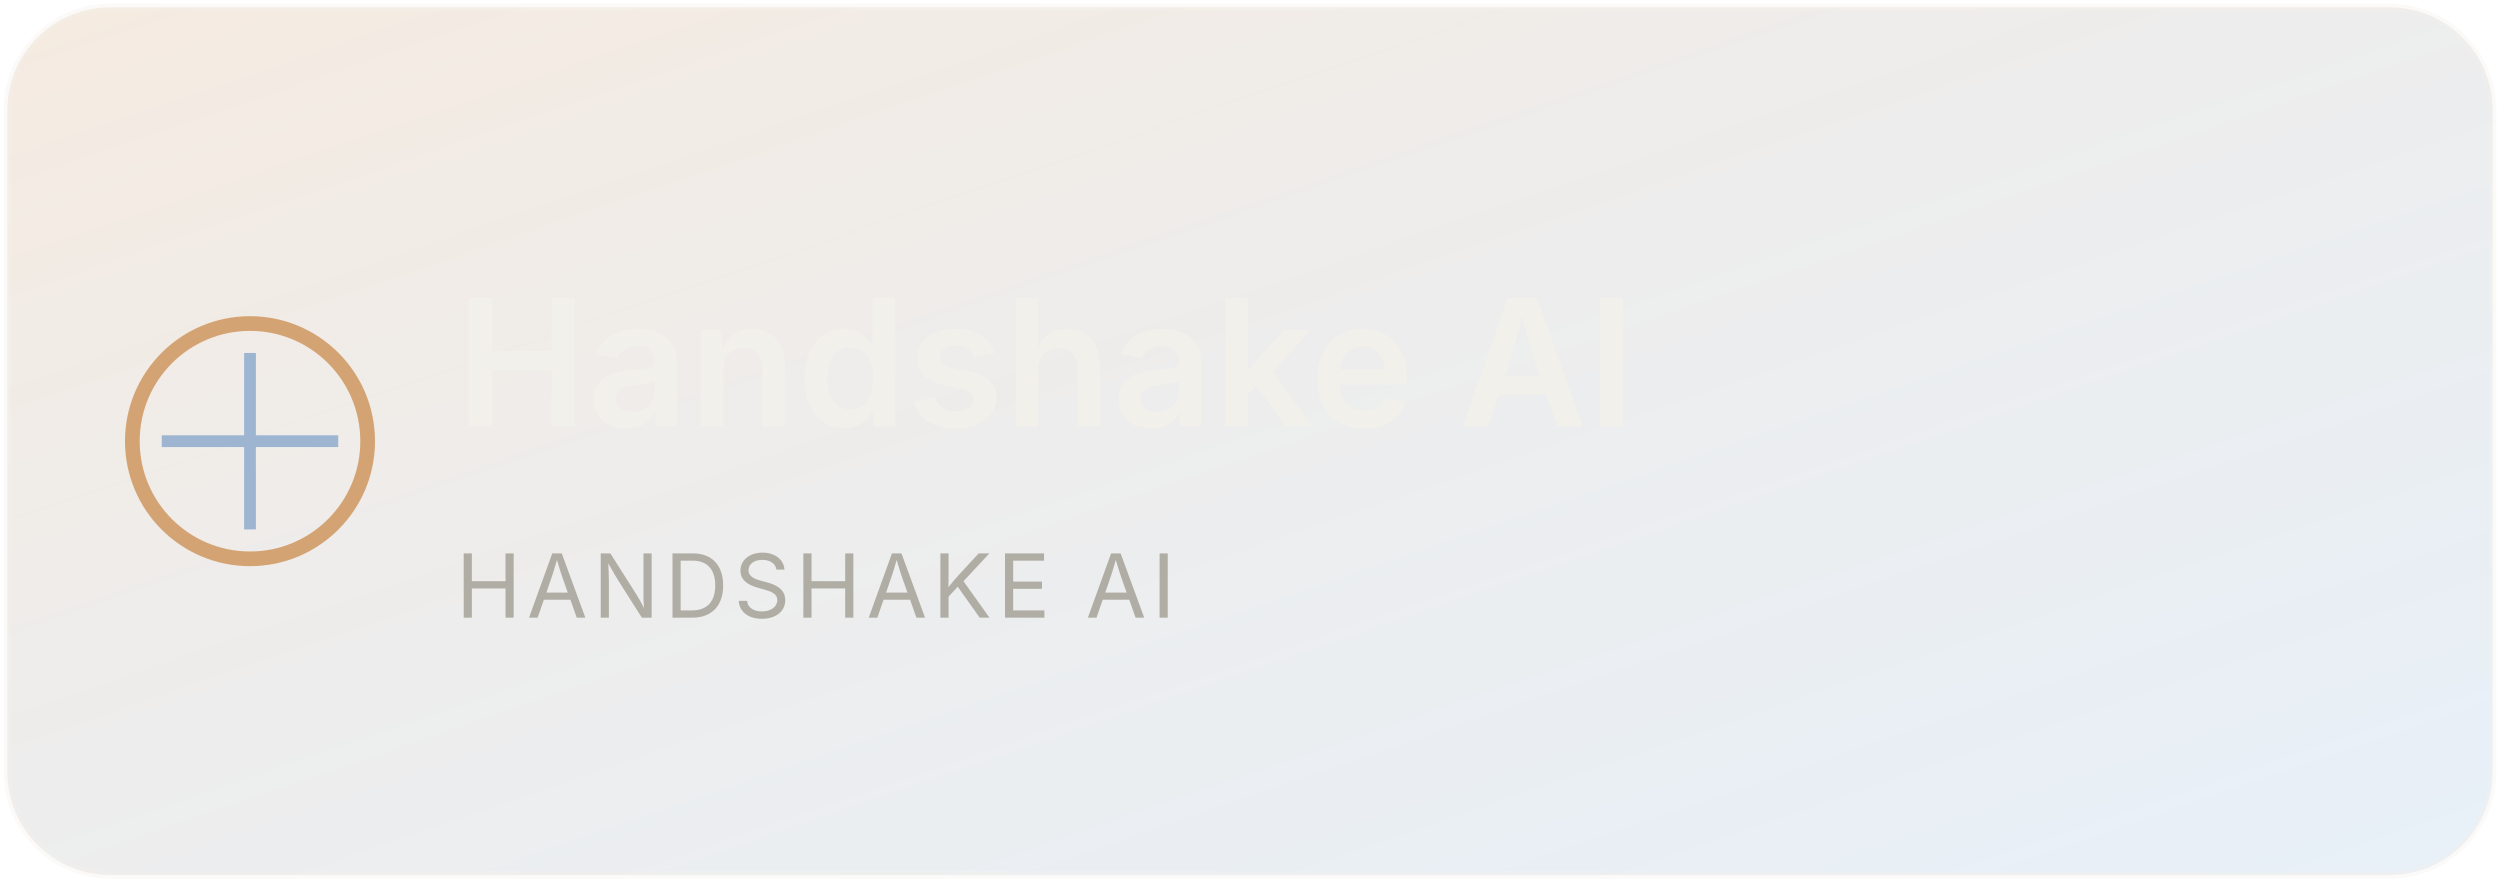
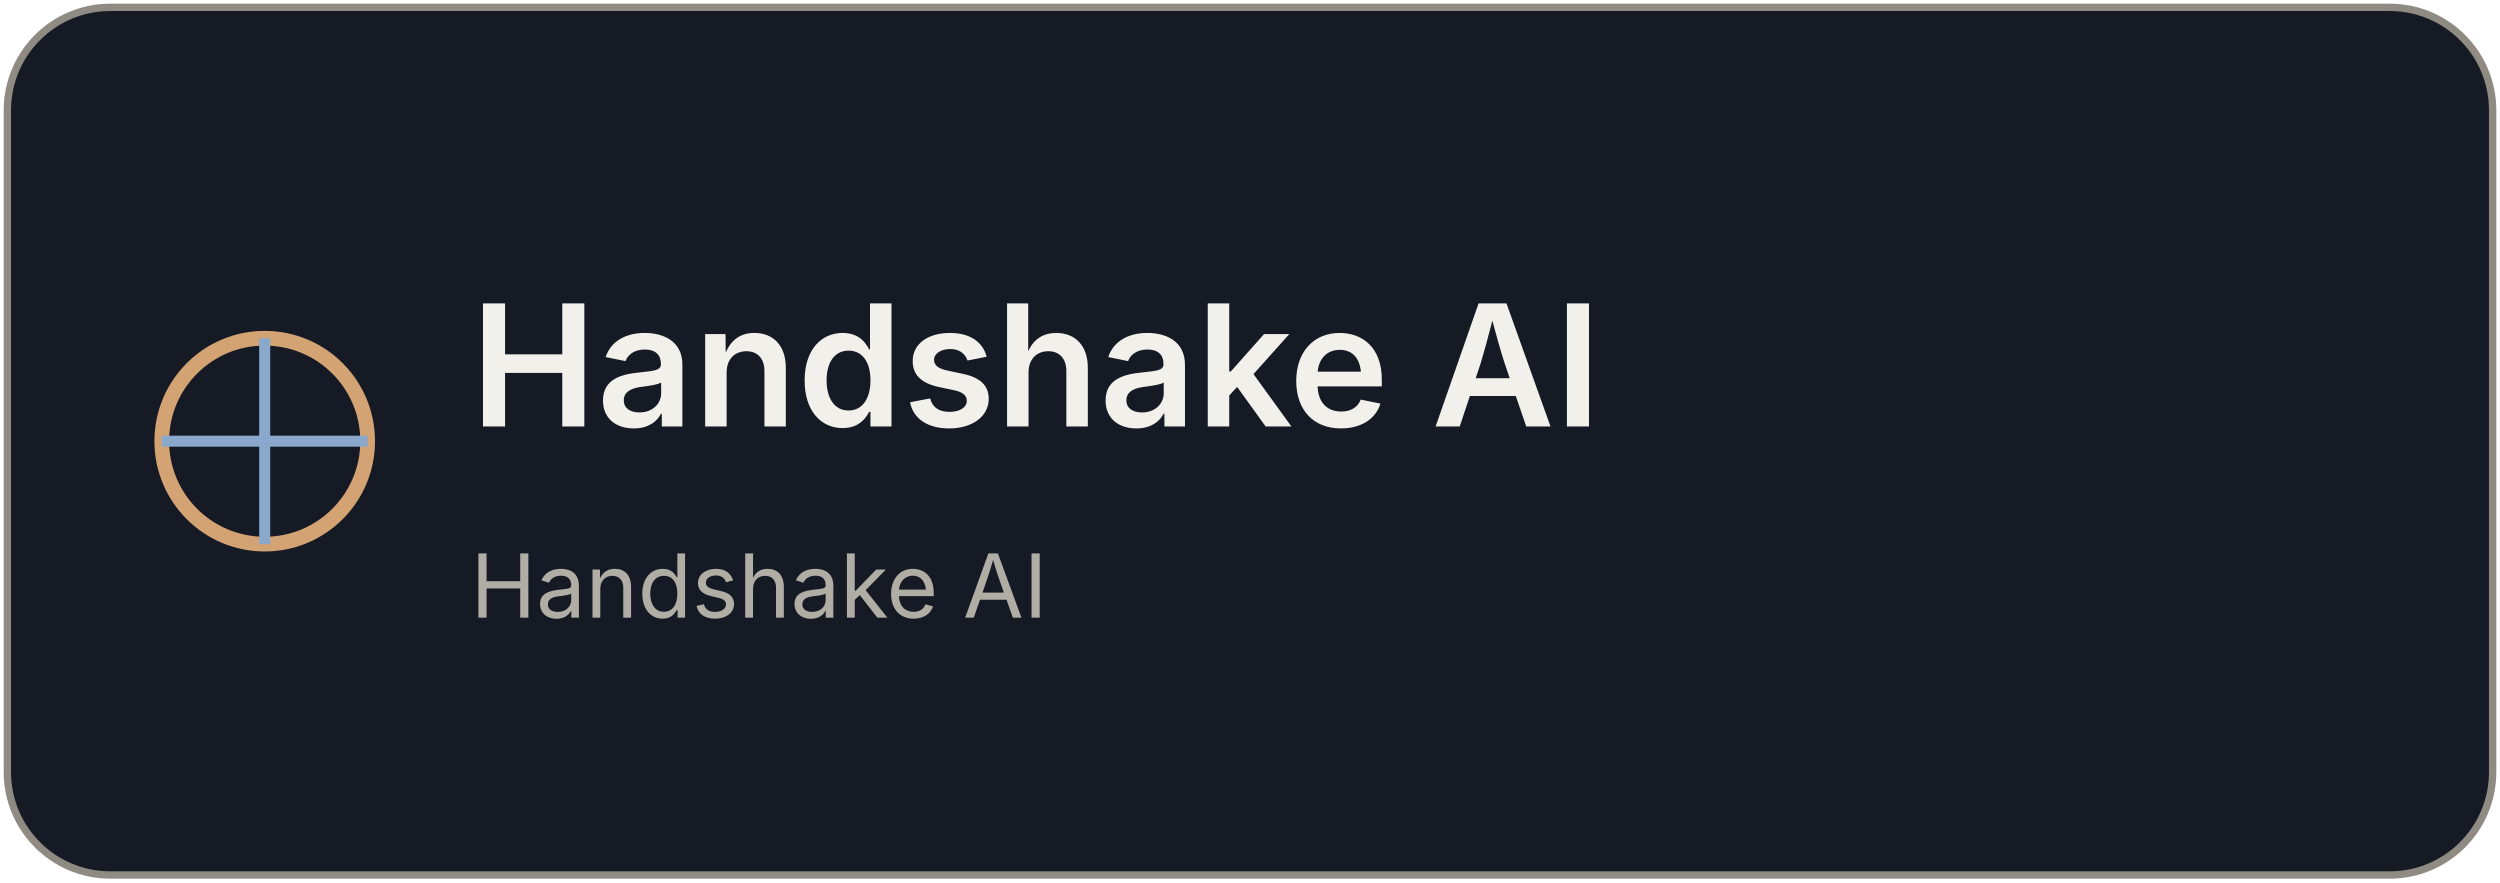
<svg xmlns="http://www.w3.org/2000/svg" width="340" height="120" viewBox="0 0 340 120" role="img" aria-label="Handshake AI">
-   <defs>
-     <linearGradient id="g" x1="0" y1="0" x2="1" y2="1">
-       <stop offset="0%" stop-color="rgba(212,163,115,0.22)" />
-       <stop offset="100%" stop-color="rgba(107,159,212,0.16)" />
-     </linearGradient>
-   </defs>
-   <rect x="1" y="1" width="338" height="118" rx="14" fill="url(#g)" stroke="rgba(242,240,235,.35)" />
-   <circle cx="34" cy="60" r="16" fill="none" stroke="#d4a373" stroke-width="2" />
-   <path d="M22 60h24M34 48v24" stroke="#8aa8cc" stroke-width="1.6" opacity="0.8" />
-   <text x="62" y="58" fill="#f2f0eb" font-size="24" font-family="Inter, Arial, sans-serif" font-weight="600">Handshake AI</text>
-   <text x="62" y="84" fill="#b0ada4" font-size="12" font-family="Inter, Arial, sans-serif" letter-spacing="0.06em">HANDSHAKE AI</text>
+   <rect x="1" y="1" width="338" height="118" rx="14" fill="#151a24" stroke="#8f8b83" stroke-width="1" />
+   <circle cx="36" cy="60" r="14" fill="none" stroke="#d4a373" stroke-width="2" />
+   <line x1="22" y1="60" x2="50" y2="60" stroke="#8aa8cc" stroke-width="1.5" />
+   <line x1="36" y1="46" x2="36" y2="74" stroke="#8aa8cc" stroke-width="1.5" />
+   <text x="64" y="58" fill="#f2f0eb" font-size="23" font-family="Inter, Arial, sans-serif" font-weight="600">Handshake AI</text>
+   <text x="64" y="84" fill="#b0ada4" font-size="12" font-family="Inter, Arial, sans-serif">Handshake AI</text>
</svg>
